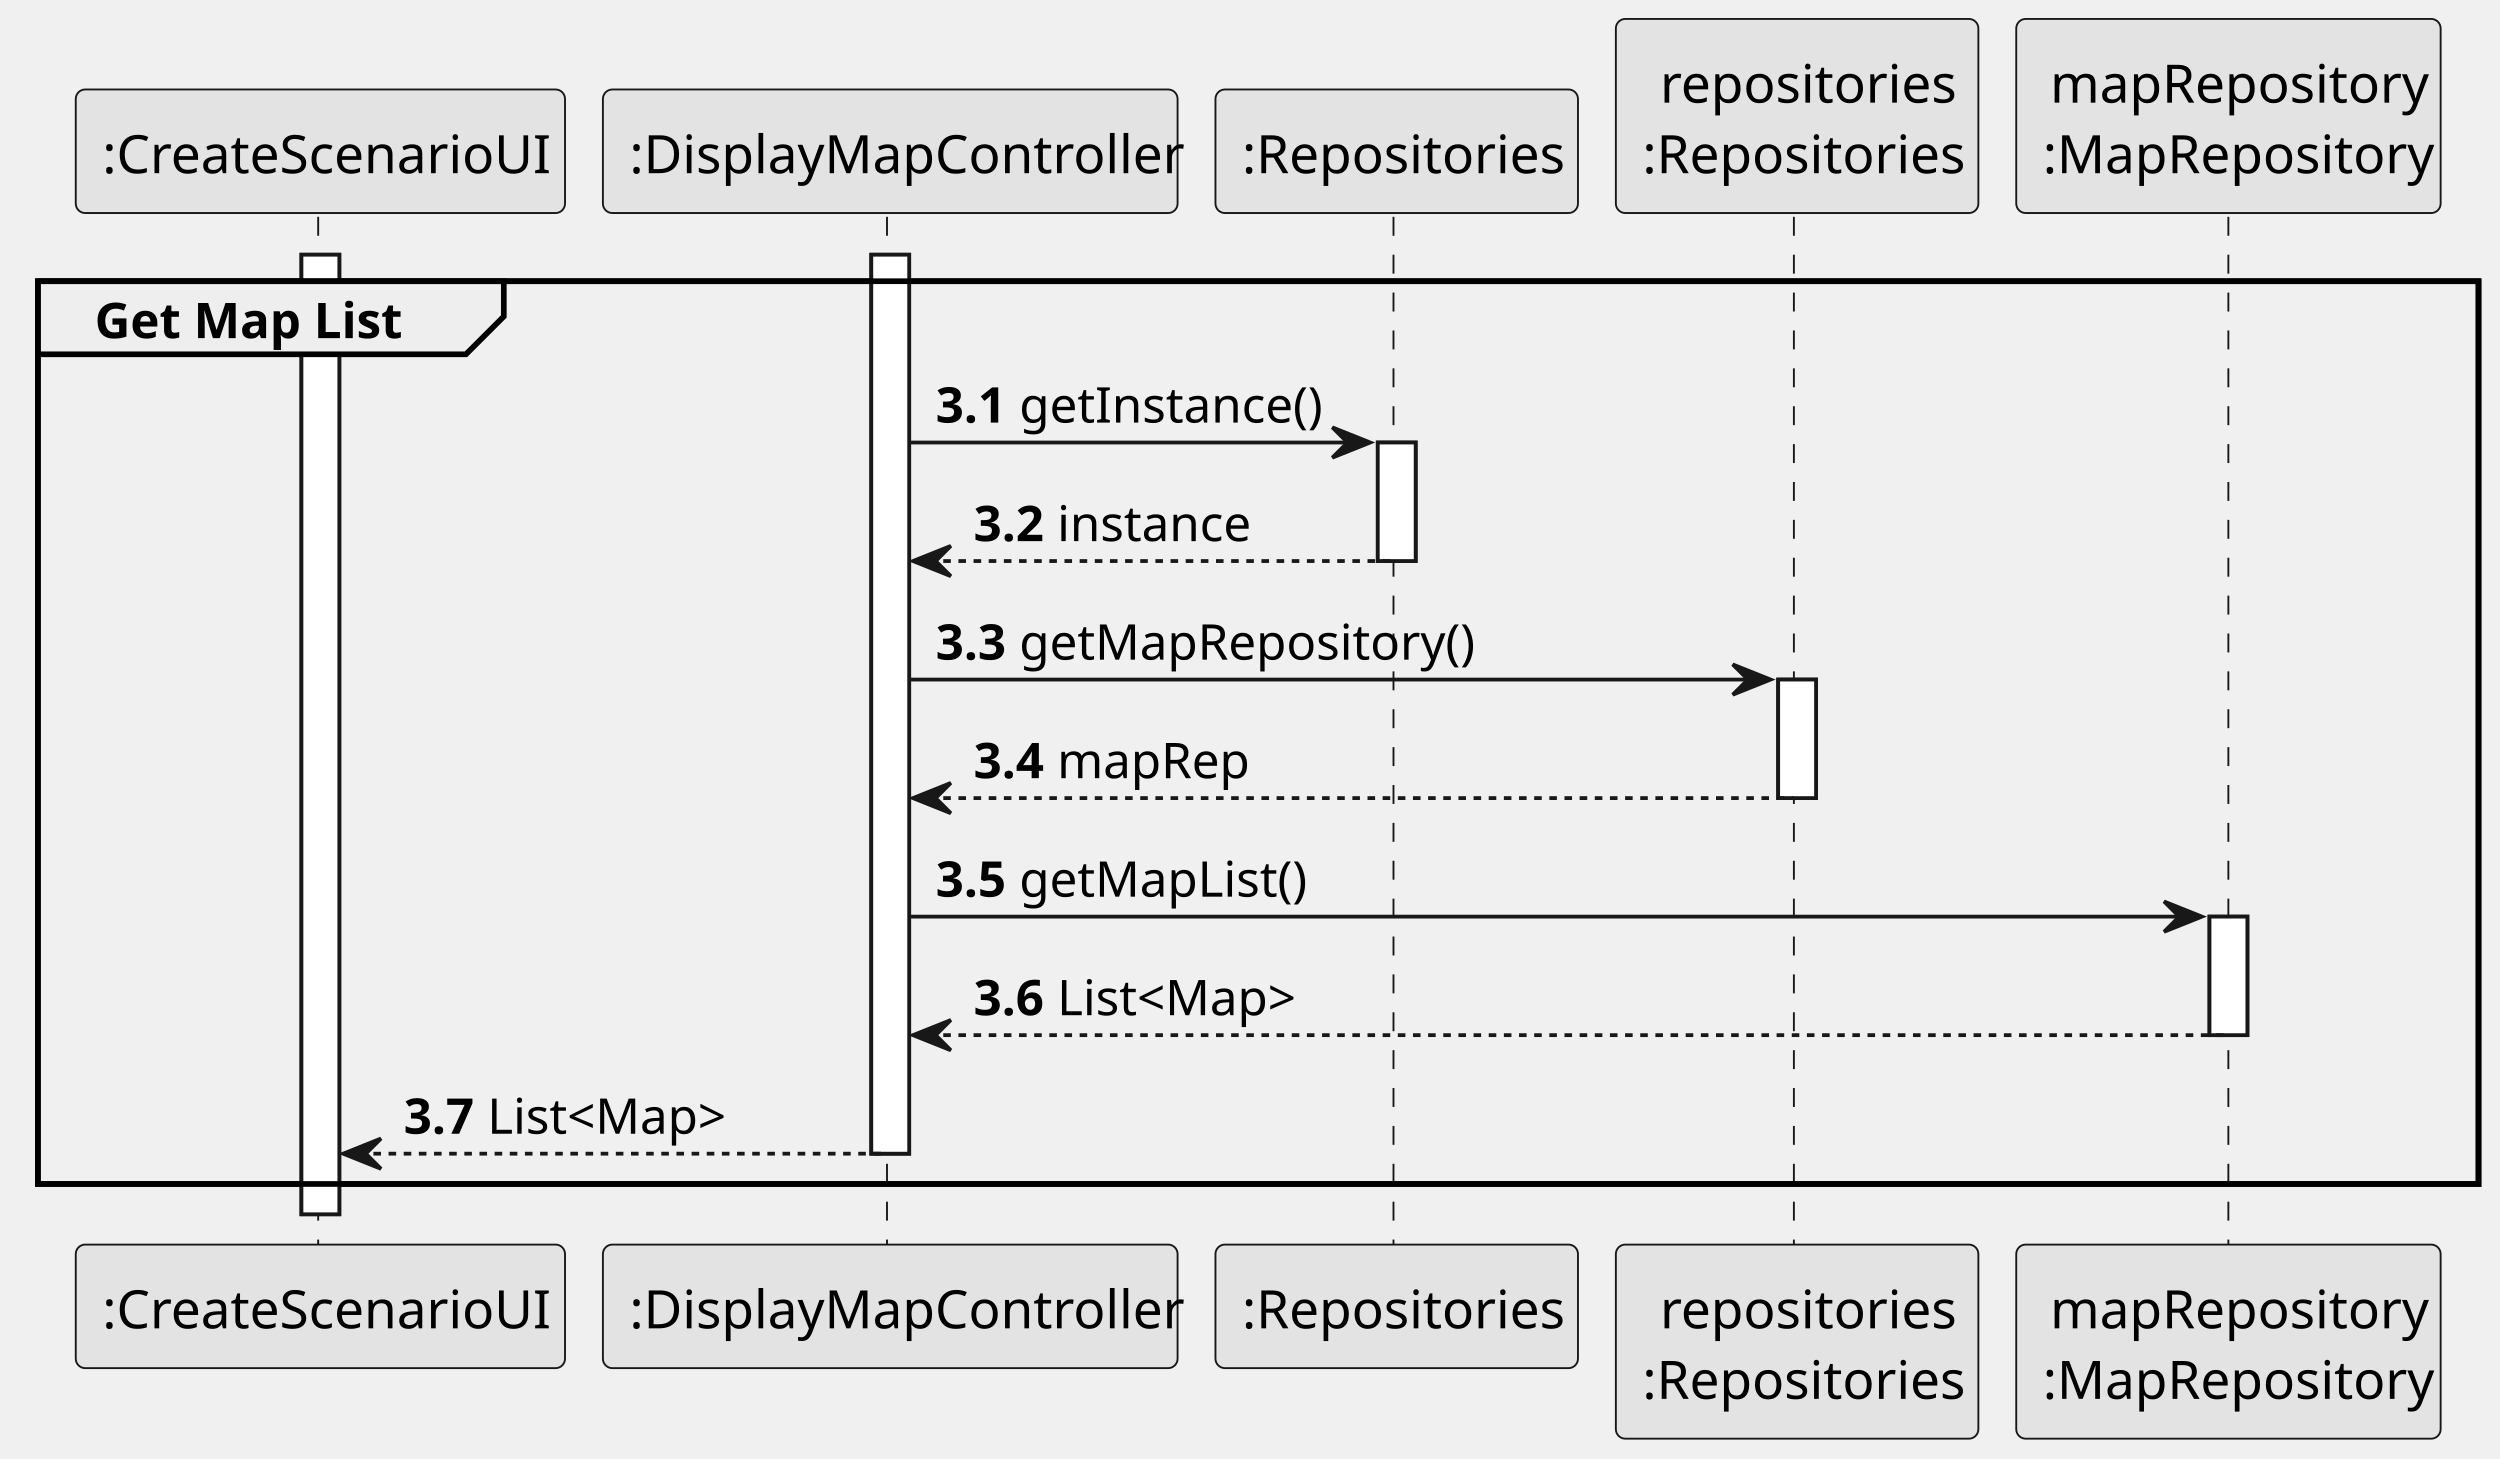
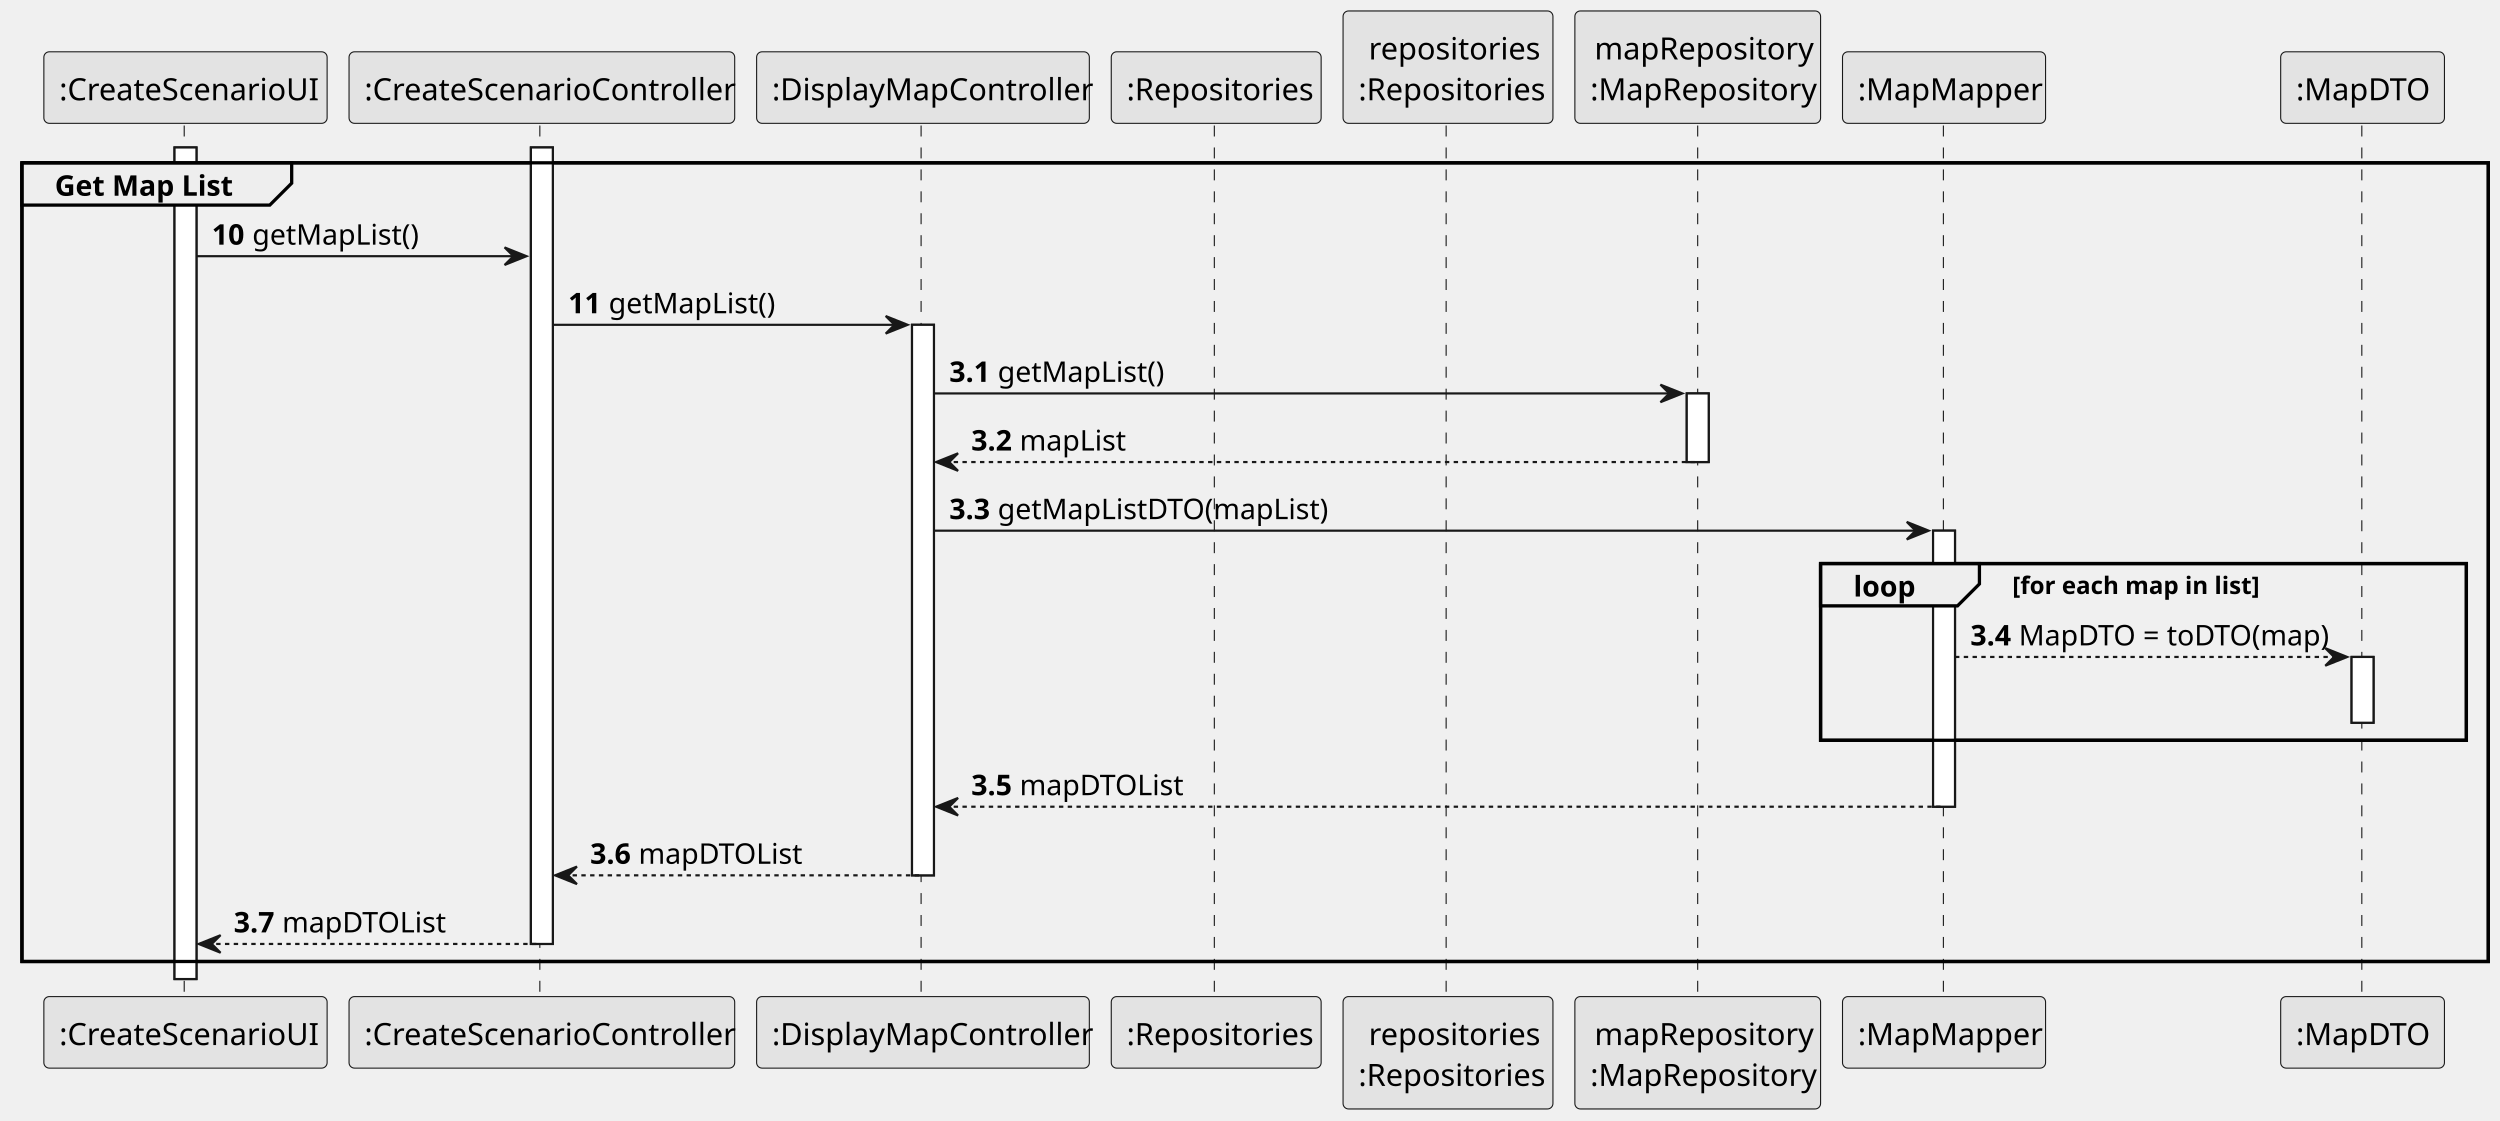
- <svg xmlns="http://www.w3.org/2000/svg" contentStyleType="text/css" height="385px" preserveAspectRatio="none" style="width:660px;height:385px;background:#FFFFFF;" version="1.1" viewBox="0 0 660 385" width="660px" zoomAndPan="magnify">
+ <svg xmlns="http://www.w3.org/2000/svg" contentStyleType="text/css" height="511px" preserveAspectRatio="none" style="width:1140px;height:511px;background:#FFFFFF;" version="1.1" viewBox="0 0 1140 511" width="1140px" zoomAndPan="magnify">
  <defs />
  <g>
-     <rect fill="#FFFFFF" height="253.328" style="stroke:#181818;stroke-width:1.0;" width="10" x="79.582" y="67.242" />
-     <rect fill="#FFFFFF" height="237.328" style="stroke:#181818;stroke-width:1.0;" width="10" x="230.023" y="67.242" />
-     <rect fill="#FFFFFF" height="31.291" style="stroke:#181818;stroke-width:1.0;" width="10" x="363.733" y="116.824" />
-     <rect fill="#FFFFFF" height="31.291" style="stroke:#181818;stroke-width:1.0;" width="10" x="469.437" y="179.406" />
-     <rect fill="#FFFFFF" height="31.291" style="stroke:#181818;stroke-width:1.0;" width="10" x="583.309" y="241.988" />
-     <rect fill="none" height="238.328" style="stroke:#000000;stroke-width:1.5;" width="644.329" x="10" y="74.242" />
-     <line style="stroke:#181818;stroke-width:0.5;stroke-dasharray:5.0,5.0;" x1="84" x2="84" y1="57.242" y2="329.57" />
-     <line style="stroke:#181818;stroke-width:0.5;stroke-dasharray:5.0,5.0;" x1="234.165" x2="234.165" y1="57.242" y2="329.57" />
-     <line style="stroke:#181818;stroke-width:0.5;stroke-dasharray:5.0,5.0;" x1="367.882" x2="367.882" y1="57.242" y2="329.57" />
-     <line style="stroke:#181818;stroke-width:0.5;stroke-dasharray:5.0,5.0;" x1="473.585" x2="473.585" y1="57.242" y2="329.57" />
-     <line style="stroke:#181818;stroke-width:0.5;stroke-dasharray:5.0,5.0;" x1="588.288" x2="588.288" y1="57.242" y2="329.57" />
+     <rect fill="#FFFFFF" height="379.201" style="stroke:#181818;stroke-width:1.0;" width="10" x="79.582" y="67.242" />
+     <rect fill="#FFFFFF" height="363.201" style="stroke:#181818;stroke-width:1.0;" width="10" x="242.092" y="67.242" />
+     <rect fill="#FFFFFF" height="251.037" style="stroke:#181818;stroke-width:1.0;" width="10" x="415.878" y="148.115" />
+     <rect fill="#FFFFFF" height="31.291" style="stroke:#181818;stroke-width:1.0;" width="10" x="769.163" y="179.406" />
+     <rect fill="#FFFFFF" height="125.873" style="stroke:#181818;stroke-width:1.0;" width="10" x="881.48" y="241.988" />
+     <rect fill="#FFFFFF" height="30" style="stroke:#181818;stroke-width:1.0;" width="10" x="1072.327" y="299.57" />
+     <rect fill="none" height="364.201" style="stroke:#000000;stroke-width:1.5;" width="1124.665" x="10" y="74.242" />
+     <rect fill="none" height="80.582" style="stroke:#000000;stroke-width:1.5;" width="294.481" x="830.184" y="256.988" />
+     <line style="stroke:#181818;stroke-width:0.5;stroke-dasharray:5.0,5.0;" x1="84" x2="84" y1="57.242" y2="455.443" />
+     <line style="stroke:#181818;stroke-width:0.5;stroke-dasharray:5.0,5.0;" x1="246.165" x2="246.165" y1="57.242" y2="455.443" />
+     <line style="stroke:#181818;stroke-width:0.5;stroke-dasharray:5.0,5.0;" x1="420.019" x2="420.019" y1="57.242" y2="455.443" />
+     <line style="stroke:#181818;stroke-width:0.5;stroke-dasharray:5.0,5.0;" x1="553.736" x2="553.736" y1="57.242" y2="455.443" />
+     <line style="stroke:#181818;stroke-width:0.5;stroke-dasharray:5.0,5.0;" x1="659.439" x2="659.439" y1="57.242" y2="455.443" />
+     <line style="stroke:#181818;stroke-width:0.5;stroke-dasharray:5.0,5.0;" x1="774.143" x2="774.143" y1="57.242" y2="455.443" />
+     <line style="stroke:#181818;stroke-width:0.5;stroke-dasharray:5.0,5.0;" x1="886.184" x2="886.184" y1="57.242" y2="455.443" />
+     <line style="stroke:#181818;stroke-width:0.5;stroke-dasharray:5.0,5.0;" x1="1076.989" x2="1076.989" y1="57.242" y2="455.443" />
    <rect fill="#E3E3E3" height="32.621" rx="2.5" ry="2.5" style="stroke:#181818;stroke-width:0.5;" width="129.165" x="20" y="23.621" />
    <text fill="#000000" font-family="sans-serif" font-size="14" lengthAdjust="spacing" textLength="115.165" x="27" y="45.728">:CreateScenarioUI</text>
-     <rect fill="#E3E3E3" height="32.621" rx="2.5" ry="2.5" style="stroke:#181818;stroke-width:0.5;" width="129.165" x="20" y="328.57" />
-     <text fill="#000000" font-family="sans-serif" font-size="14" lengthAdjust="spacing" textLength="115.165" x="27" y="350.678">:CreateScenarioUI</text>
-     <rect fill="#E3E3E3" height="32.621" rx="2.5" ry="2.5" style="stroke:#181818;stroke-width:0.5;" width="151.717" x="159.165" y="23.621" />
-     <text fill="#000000" font-family="sans-serif" font-size="14" lengthAdjust="spacing" textLength="137.717" x="166.165" y="45.728">:DisplayMapController</text>
-     <rect fill="#E3E3E3" height="32.621" rx="2.5" ry="2.5" style="stroke:#181818;stroke-width:0.5;" width="151.717" x="159.165" y="328.57" />
-     <text fill="#000000" font-family="sans-serif" font-size="14" lengthAdjust="spacing" textLength="137.717" x="166.165" y="350.678">:DisplayMapController</text>
-     <rect fill="#E3E3E3" height="32.621" rx="2.5" ry="2.5" style="stroke:#181818;stroke-width:0.5;" width="95.703" x="320.882" y="23.621" />
-     <text fill="#000000" font-family="sans-serif" font-size="14" lengthAdjust="spacing" textLength="81.703" x="327.882" y="45.728">:Repositories</text>
-     <rect fill="#E3E3E3" height="32.621" rx="2.5" ry="2.5" style="stroke:#181818;stroke-width:0.5;" width="95.703" x="320.882" y="328.57" />
-     <text fill="#000000" font-family="sans-serif" font-size="14" lengthAdjust="spacing" textLength="81.703" x="327.882" y="350.678">:Repositories</text>
-     <rect fill="#E3E3E3" height="51.242" rx="2.5" ry="2.5" style="stroke:#181818;stroke-width:0.5;" width="95.703" x="426.585" y="5" />
-     <text fill="#000000" font-family="sans-serif" font-size="14" lengthAdjust="spacing" textLength="72.365" x="438.254" y="27.107">repositories</text>
-     <text fill="#000000" font-family="sans-serif" font-size="14" lengthAdjust="spacing" textLength="81.703" x="433.585" y="45.728">:Repositories</text>
-     <rect fill="#E3E3E3" height="51.242" rx="2.5" ry="2.5" style="stroke:#181818;stroke-width:0.5;" width="95.703" x="426.585" y="328.57" />
-     <text fill="#000000" font-family="sans-serif" font-size="14" lengthAdjust="spacing" textLength="72.365" x="438.254" y="350.678">repositories</text>
-     <text fill="#000000" font-family="sans-serif" font-size="14" lengthAdjust="spacing" textLength="81.703" x="433.585" y="369.299">:Repositories</text>
-     <rect fill="#E3E3E3" height="51.242" rx="2.5" ry="2.5" style="stroke:#181818;stroke-width:0.5;" width="112.041" x="532.288" y="5" />
-     <text fill="#000000" font-family="sans-serif" font-size="14" lengthAdjust="spacing" textLength="94.151" x="541.233" y="27.107">mapRepository</text>
-     <text fill="#000000" font-family="sans-serif" font-size="14" lengthAdjust="spacing" textLength="98.041" x="539.288" y="45.728">:MapRepository</text>
-     <rect fill="#E3E3E3" height="51.242" rx="2.5" ry="2.5" style="stroke:#181818;stroke-width:0.5;" width="112.041" x="532.288" y="328.57" />
-     <text fill="#000000" font-family="sans-serif" font-size="14" lengthAdjust="spacing" textLength="94.151" x="541.233" y="350.678">mapRepository</text>
-     <text fill="#000000" font-family="sans-serif" font-size="14" lengthAdjust="spacing" textLength="98.041" x="539.288" y="369.299">:MapRepository</text>
-     <rect fill="#FFFFFF" height="253.328" style="stroke:#181818;stroke-width:1.0;" width="10" x="79.582" y="67.242" />
-     <rect fill="#FFFFFF" height="237.328" style="stroke:#181818;stroke-width:1.0;" width="10" x="230.023" y="67.242" />
-     <rect fill="#FFFFFF" height="31.291" style="stroke:#181818;stroke-width:1.0;" width="10" x="363.733" y="116.824" />
-     <rect fill="#FFFFFF" height="31.291" style="stroke:#181818;stroke-width:1.0;" width="10" x="469.437" y="179.406" />
-     <rect fill="#FFFFFF" height="31.291" style="stroke:#181818;stroke-width:1.0;" width="10" x="583.309" y="241.988" />
+     <rect fill="#E3E3E3" height="32.621" rx="2.5" ry="2.5" style="stroke:#181818;stroke-width:0.5;" width="129.165" x="20" y="454.443" />
+     <text fill="#000000" font-family="sans-serif" font-size="14" lengthAdjust="spacing" textLength="115.165" x="27" y="476.551">:CreateScenarioUI</text>
+     <rect fill="#E3E3E3" height="32.621" rx="2.5" ry="2.5" style="stroke:#181818;stroke-width:0.5;" width="175.855" x="159.165" y="23.621" />
+     <text fill="#000000" font-family="sans-serif" font-size="14" lengthAdjust="spacing" textLength="161.855" x="166.165" y="45.728">:CreateScenarioController</text>
+     <rect fill="#E3E3E3" height="32.621" rx="2.5" ry="2.5" style="stroke:#181818;stroke-width:0.5;" width="175.855" x="159.165" y="454.443" />
+     <text fill="#000000" font-family="sans-serif" font-size="14" lengthAdjust="spacing" textLength="161.855" x="166.165" y="476.551">:CreateScenarioController</text>
+     <rect fill="#E3E3E3" height="32.621" rx="2.5" ry="2.5" style="stroke:#181818;stroke-width:0.5;" width="151.717" x="345.019" y="23.621" />
+     <text fill="#000000" font-family="sans-serif" font-size="14" lengthAdjust="spacing" textLength="137.717" x="352.019" y="45.728">:DisplayMapController</text>
+     <rect fill="#E3E3E3" height="32.621" rx="2.5" ry="2.5" style="stroke:#181818;stroke-width:0.5;" width="151.717" x="345.019" y="454.443" />
+     <text fill="#000000" font-family="sans-serif" font-size="14" lengthAdjust="spacing" textLength="137.717" x="352.019" y="476.551">:DisplayMapController</text>
+     <rect fill="#E3E3E3" height="32.621" rx="2.5" ry="2.5" style="stroke:#181818;stroke-width:0.5;" width="95.703" x="506.736" y="23.621" />
+     <text fill="#000000" font-family="sans-serif" font-size="14" lengthAdjust="spacing" textLength="81.703" x="513.736" y="45.728">:Repositories</text>
+     <rect fill="#E3E3E3" height="32.621" rx="2.5" ry="2.5" style="stroke:#181818;stroke-width:0.5;" width="95.703" x="506.736" y="454.443" />
+     <text fill="#000000" font-family="sans-serif" font-size="14" lengthAdjust="spacing" textLength="81.703" x="513.736" y="476.551">:Repositories</text>
+     <rect fill="#E3E3E3" height="51.242" rx="2.5" ry="2.5" style="stroke:#181818;stroke-width:0.5;" width="95.703" x="612.439" y="5" />
+     <text fill="#000000" font-family="sans-serif" font-size="14" lengthAdjust="spacing" textLength="72.365" x="624.108" y="27.107">repositories</text>
+     <text fill="#000000" font-family="sans-serif" font-size="14" lengthAdjust="spacing" textLength="81.703" x="619.439" y="45.728">:Repositories</text>
+     <rect fill="#E3E3E3" height="51.242" rx="2.5" ry="2.5" style="stroke:#181818;stroke-width:0.5;" width="95.703" x="612.439" y="454.443" />
+     <text fill="#000000" font-family="sans-serif" font-size="14" lengthAdjust="spacing" textLength="72.365" x="624.108" y="476.551">repositories</text>
+     <text fill="#000000" font-family="sans-serif" font-size="14" lengthAdjust="spacing" textLength="81.703" x="619.439" y="495.172">:Repositories</text>
+     <rect fill="#E3E3E3" height="51.242" rx="2.5" ry="2.5" style="stroke:#181818;stroke-width:0.5;" width="112.041" x="718.143" y="5" />
+     <text fill="#000000" font-family="sans-serif" font-size="14" lengthAdjust="spacing" textLength="94.151" x="727.087" y="27.107">mapRepository</text>
+     <text fill="#000000" font-family="sans-serif" font-size="14" lengthAdjust="spacing" textLength="98.041" x="725.143" y="45.728">:MapRepository</text>
+     <rect fill="#E3E3E3" height="51.242" rx="2.5" ry="2.5" style="stroke:#181818;stroke-width:0.5;" width="112.041" x="718.143" y="454.443" />
+     <text fill="#000000" font-family="sans-serif" font-size="14" lengthAdjust="spacing" textLength="94.151" x="727.087" y="476.551">mapRepository</text>
+     <text fill="#000000" font-family="sans-serif" font-size="14" lengthAdjust="spacing" textLength="98.041" x="725.143" y="495.172">:MapRepository</text>
+     <rect fill="#E3E3E3" height="32.621" rx="2.5" ry="2.5" style="stroke:#181818;stroke-width:0.5;" width="92.593" x="840.184" y="23.621" />
+     <text fill="#000000" font-family="sans-serif" font-size="14" lengthAdjust="spacing" textLength="78.593" x="847.184" y="45.728">:MapMapper</text>
+     <rect fill="#E3E3E3" height="32.621" rx="2.5" ry="2.5" style="stroke:#181818;stroke-width:0.5;" width="92.593" x="840.184" y="454.443" />
+     <text fill="#000000" font-family="sans-serif" font-size="14" lengthAdjust="spacing" textLength="78.593" x="847.184" y="476.551">:MapMapper</text>
+     <rect fill="#E3E3E3" height="32.621" rx="2.5" ry="2.5" style="stroke:#181818;stroke-width:0.5;" width="74.676" x="1039.989" y="23.621" />
+     <text fill="#000000" font-family="sans-serif" font-size="14" lengthAdjust="spacing" textLength="60.676" x="1046.989" y="45.728">:MapDTO</text>
+     <rect fill="#E3E3E3" height="32.621" rx="2.5" ry="2.5" style="stroke:#181818;stroke-width:0.5;" width="74.676" x="1039.989" y="454.443" />
+     <text fill="#000000" font-family="sans-serif" font-size="14" lengthAdjust="spacing" textLength="60.676" x="1046.989" y="476.551">:MapDTO</text>
+     <rect fill="#FFFFFF" height="379.201" style="stroke:#181818;stroke-width:1.0;" width="10" x="79.582" y="67.242" />
+     <rect fill="#FFFFFF" height="363.201" style="stroke:#181818;stroke-width:1.0;" width="10" x="242.092" y="67.242" />
+     <rect fill="#FFFFFF" height="251.037" style="stroke:#181818;stroke-width:1.0;" width="10" x="415.878" y="148.115" />
+     <rect fill="#FFFFFF" height="31.291" style="stroke:#181818;stroke-width:1.0;" width="10" x="769.163" y="179.406" />
+     <rect fill="#FFFFFF" height="125.873" style="stroke:#181818;stroke-width:1.0;" width="10" x="881.48" y="241.988" />
+     <rect fill="#FFFFFF" height="30" style="stroke:#181818;stroke-width:1.0;" width="10" x="1072.327" y="299.57" />
    <path d="M10,74.242 L133.006,74.242 L133.006,83.533 L123.006,93.533 L10,93.533 L10,74.242 " fill="#EEEEEE" style="stroke:#000000;stroke-width:1.5;" />
-     <rect fill="none" height="238.328" style="stroke:#000000;stroke-width:1.5;" width="644.329" x="10" y="74.242" />
+     <rect fill="none" height="364.201" style="stroke:#000000;stroke-width:1.5;" width="1124.665" x="10" y="74.242" />
    <text fill="#000000" font-family="sans-serif" font-size="13" font-weight="bold" lengthAdjust="spacing" textLength="78.006" x="25" y="89.27">Get Map List</text>
-     <polygon fill="#181818" points="351.733,112.824,361.733,116.824,351.733,120.824,355.733,116.824" style="stroke:#181818;stroke-width:1.0;" />
-     <line style="stroke:#181818;stroke-width:1.0;" x1="240.023" x2="357.733" y1="116.824" y2="116.824" />
-     <text fill="#000000" font-family="sans-serif" font-size="13" font-weight="bold" lengthAdjust="spacing" textLength="18.072" x="247.023" y="111.561">3.1</text>
-     <text fill="#000000" font-family="sans-serif" font-size="13" lengthAdjust="spacing" textLength="75.874" x="269.095" y="111.561">getInstance()</text>
-     <polygon fill="#181818" points="251.023,144.115,241.023,148.115,251.023,152.115,247.023,148.115" style="stroke:#181818;stroke-width:1.0;" />
-     <line style="stroke:#181818;stroke-width:1.0;stroke-dasharray:2.0,2.0;" x1="245.023" x2="367.733" y1="148.115" y2="148.115" />
-     <text fill="#000000" font-family="sans-serif" font-size="13" font-weight="bold" lengthAdjust="spacing" textLength="18.072" x="257.023" y="142.852">3.2</text>
-     <text fill="#000000" font-family="sans-serif" font-size="13" lengthAdjust="spacing" textLength="48.42" x="279.095" y="142.852">instance</text>
-     <polygon fill="#181818" points="457.437,175.406,467.437,179.406,457.437,183.406,461.437,179.406" style="stroke:#181818;stroke-width:1.0;" />
-     <line style="stroke:#181818;stroke-width:1.0;" x1="240.023" x2="463.437" y1="179.406" y2="179.406" />
-     <text fill="#000000" font-family="sans-serif" font-size="13" font-weight="bold" lengthAdjust="spacing" textLength="18.072" x="247.023" y="174.144">3.3</text>
-     <text fill="#000000" font-family="sans-serif" font-size="13" lengthAdjust="spacing" textLength="114.156" x="269.095" y="174.144">getMapRepository()</text>
-     <polygon fill="#181818" points="251.023,206.697,241.023,210.697,251.023,214.697,247.023,210.697" style="stroke:#181818;stroke-width:1.0;" />
-     <line style="stroke:#181818;stroke-width:1.0;stroke-dasharray:2.0,2.0;" x1="245.023" x2="473.437" y1="210.697" y2="210.697" />
-     <text fill="#000000" font-family="sans-serif" font-size="13" font-weight="bold" lengthAdjust="spacing" textLength="18.072" x="257.023" y="205.435">3.4</text>
-     <text fill="#000000" font-family="sans-serif" font-size="13" lengthAdjust="spacing" textLength="49.137" x="279.095" y="205.435">mapRep</text>
-     <polygon fill="#181818" points="571.309,237.988,581.309,241.988,571.309,245.988,575.309,241.988" style="stroke:#181818;stroke-width:1.0;" />
-     <line style="stroke:#181818;stroke-width:1.0;" x1="240.023" x2="577.309" y1="241.988" y2="241.988" />
-     <text fill="#000000" font-family="sans-serif" font-size="13" font-weight="bold" lengthAdjust="spacing" textLength="18.072" x="247.023" y="236.726">3.5</text>
-     <text fill="#000000" font-family="sans-serif" font-size="13" lengthAdjust="spacing" textLength="72.249" x="269.095" y="236.726">getMapList()</text>
-     <polygon fill="#181818" points="251.023,269.279,241.023,273.279,251.023,277.279,247.023,273.279" style="stroke:#181818;stroke-width:1.0;" />
-     <line style="stroke:#181818;stroke-width:1.0;stroke-dasharray:2.0,2.0;" x1="245.023" x2="587.309" y1="273.279" y2="273.279" />
-     <text fill="#000000" font-family="sans-serif" font-size="13" font-weight="bold" lengthAdjust="spacing" textLength="18.072" x="257.023" y="268.017">3.6</text>
-     <text fill="#000000" font-family="sans-serif" font-size="13" lengthAdjust="spacing" textLength="60.703" x="279.095" y="268.017">List&lt;Map&gt;</text>
-     <polygon fill="#181818" points="100.582,300.57,90.582,304.57,100.582,308.57,96.582,304.57" style="stroke:#181818;stroke-width:1.0;" />
-     <line style="stroke:#181818;stroke-width:1.0;stroke-dasharray:2.0,2.0;" x1="94.582" x2="234.023" y1="304.57" y2="304.57" />
-     <text fill="#000000" font-family="sans-serif" font-size="13" font-weight="bold" lengthAdjust="spacing" textLength="18.072" x="106.582" y="299.308">3.7</text>
-     <text fill="#000000" font-family="sans-serif" font-size="13" lengthAdjust="spacing" textLength="60.703" x="128.654" y="299.308">List&lt;Map&gt;</text>
+     <polygon fill="#181818" points="230.092,112.824,240.092,116.824,230.092,120.824,234.092,116.824" style="stroke:#181818;stroke-width:1.0;" />
+     <line style="stroke:#181818;stroke-width:1.0;" x1="89.582" x2="236.092" y1="116.824" y2="116.824" />
+     <text fill="#000000" font-family="sans-serif" font-size="13" font-weight="bold" lengthAdjust="spacing" textLength="14.46" x="96.582" y="111.561">10</text>
+     <text fill="#000000" font-family="sans-serif" font-size="13" lengthAdjust="spacing" textLength="72.249" x="115.043" y="111.561">getMapList()</text>
+     <polygon fill="#181818" points="403.878,144.115,413.878,148.115,403.878,152.115,407.878,148.115" style="stroke:#181818;stroke-width:1.0;" />
+     <line style="stroke:#181818;stroke-width:1.0;" x1="252.092" x2="409.878" y1="148.115" y2="148.115" />
+     <text fill="#000000" font-family="sans-serif" font-size="13" font-weight="bold" lengthAdjust="spacing" textLength="14.46" x="259.092" y="142.852">11</text>
+     <text fill="#000000" font-family="sans-serif" font-size="13" lengthAdjust="spacing" textLength="72.249" x="277.552" y="142.852">getMapList()</text>
+     <polygon fill="#181818" points="757.163,175.406,767.163,179.406,757.163,183.406,761.163,179.406" style="stroke:#181818;stroke-width:1.0;" />
+     <line style="stroke:#181818;stroke-width:1.0;" x1="425.878" x2="763.163" y1="179.406" y2="179.406" />
+     <text fill="#000000" font-family="sans-serif" font-size="13" font-weight="bold" lengthAdjust="spacing" textLength="18.072" x="432.878" y="174.144">3.1</text>
+     <text fill="#000000" font-family="sans-serif" font-size="13" lengthAdjust="spacing" textLength="72.249" x="454.95" y="174.144">getMapList()</text>
+     <polygon fill="#181818" points="436.878,206.697,426.878,210.697,436.878,214.697,432.878,210.697" style="stroke:#181818;stroke-width:1.0;" />
+     <line style="stroke:#181818;stroke-width:1.0;stroke-dasharray:2.0,2.0;" x1="430.878" x2="773.163" y1="210.697" y2="210.697" />
+     <text fill="#000000" font-family="sans-serif" font-size="13" font-weight="bold" lengthAdjust="spacing" textLength="18.072" x="442.878" y="205.435">3.2</text>
+     <text fill="#000000" font-family="sans-serif" font-size="13" lengthAdjust="spacing" textLength="45.519" x="464.95" y="205.435">mapList</text>
+     <polygon fill="#181818" points="869.48,237.988,879.48,241.988,869.48,245.988,873.48,241.988" style="stroke:#181818;stroke-width:1.0;" />
+     <line style="stroke:#181818;stroke-width:1.0;" x1="425.878" x2="875.48" y1="241.988" y2="241.988" />
+     <text fill="#000000" font-family="sans-serif" font-size="13" font-weight="bold" lengthAdjust="spacing" textLength="18.072" x="432.878" y="236.726">3.3</text>
+     <text fill="#000000" font-family="sans-serif" font-size="13" lengthAdjust="spacing" textLength="145.209" x="454.95" y="236.726">getMapListDTO(mapList)</text>
+     <path d="M830.184,256.988 L902.618,256.988 L902.618,266.279 L892.618,276.279 L830.184,276.279 L830.184,256.988 " fill="#EEEEEE" style="stroke:#000000;stroke-width:1.5;" />
+     <rect fill="none" height="80.582" style="stroke:#000000;stroke-width:1.5;" width="294.481" x="830.184" y="256.988" />
+     <text fill="#000000" font-family="sans-serif" font-size="13" font-weight="bold" lengthAdjust="spacing" textLength="27.435" x="845.184" y="272.017">loop</text>
+     <text fill="#000000" font-family="sans-serif" font-size="11" font-weight="bold" lengthAdjust="spacing" textLength="107.572" x="917.618" y="270.858">[for each map in list]</text>
+     <polygon fill="#181818" points="1060.327,295.57,1070.327,299.57,1060.327,303.57,1064.327,299.57" style="stroke:#181818;stroke-width:1.0;" />
+     <line style="stroke:#181818;stroke-width:1.0;stroke-dasharray:2.0,2.0;" x1="891.48" x2="1066.327" y1="299.57" y2="299.57" />
+     <text fill="#000000" font-family="sans-serif" font-size="13" font-weight="bold" lengthAdjust="spacing" textLength="18.072" x="898.48" y="294.308">3.4</text>
+     <text fill="#000000" font-family="sans-serif" font-size="13" lengthAdjust="spacing" textLength="139.775" x="920.552" y="294.308">MapDTO = toDTO(map)</text>
+     <polygon fill="#181818" points="436.878,363.861,426.878,367.861,436.878,371.861,432.878,367.861" style="stroke:#181818;stroke-width:1.0;" />
+     <line style="stroke:#181818;stroke-width:1.0;stroke-dasharray:2.0,2.0;" x1="430.878" x2="885.48" y1="367.861" y2="367.861" />
+     <text fill="#000000" font-family="sans-serif" font-size="13" font-weight="bold" lengthAdjust="spacing" textLength="18.072" x="442.878" y="362.599">3.5</text>
+     <text fill="#000000" font-family="sans-serif" font-size="13" lengthAdjust="spacing" textLength="72.96" x="464.95" y="362.599">mapDTOList</text>
+     <polygon fill="#181818" points="263.092,395.152,253.092,399.152,263.092,403.152,259.092,399.152" style="stroke:#181818;stroke-width:1.0;" />
+     <line style="stroke:#181818;stroke-width:1.0;stroke-dasharray:2.0,2.0;" x1="257.092" x2="419.878" y1="399.152" y2="399.152" />
+     <text fill="#000000" font-family="sans-serif" font-size="13" font-weight="bold" lengthAdjust="spacing" textLength="18.072" x="269.092" y="393.89">3.6</text>
+     <text fill="#000000" font-family="sans-serif" font-size="13" lengthAdjust="spacing" textLength="72.96" x="291.164" y="393.89">mapDTOList</text>
+     <polygon fill="#181818" points="100.582,426.443,90.582,430.443,100.582,434.443,96.582,430.443" style="stroke:#181818;stroke-width:1.0;" />
+     <line style="stroke:#181818;stroke-width:1.0;stroke-dasharray:2.0,2.0;" x1="94.582" x2="246.092" y1="430.443" y2="430.443" />
+     <text fill="#000000" font-family="sans-serif" font-size="13" font-weight="bold" lengthAdjust="spacing" textLength="18.072" x="106.582" y="425.181">3.7</text>
+     <text fill="#000000" font-family="sans-serif" font-size="13" lengthAdjust="spacing" textLength="72.96" x="128.654" y="425.181">mapDTOList</text>
  </g>
</svg>
